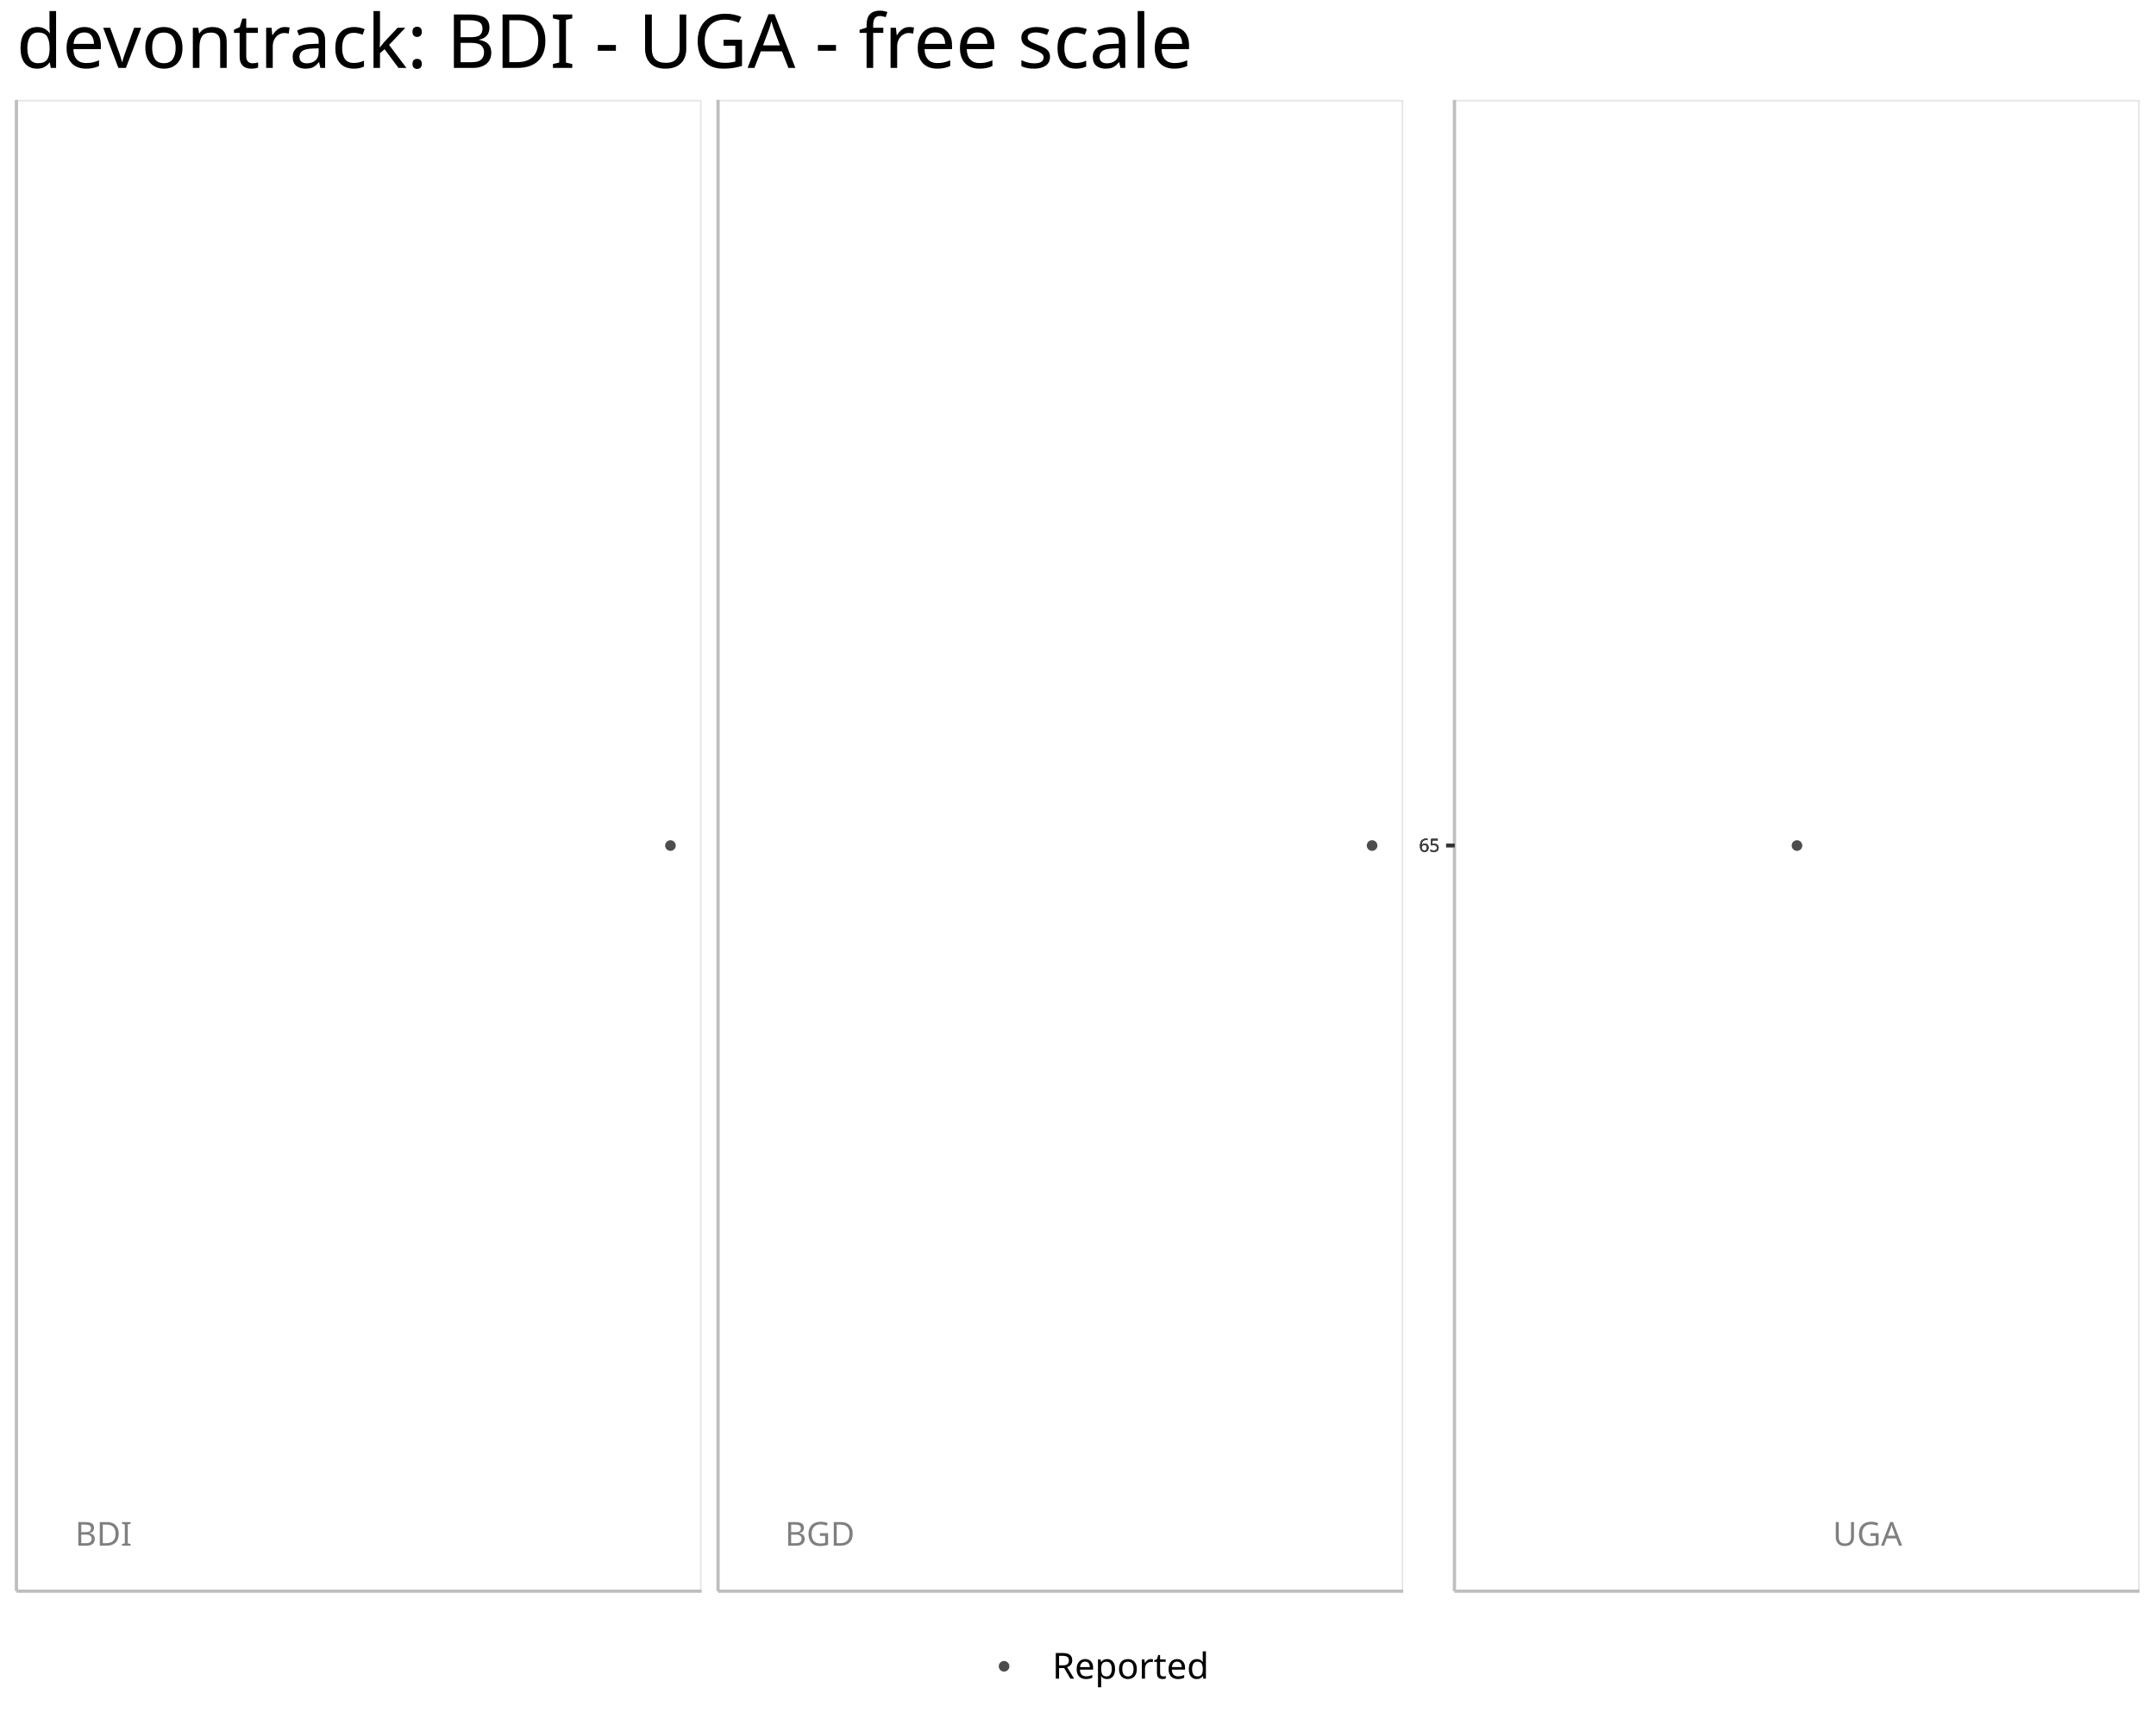
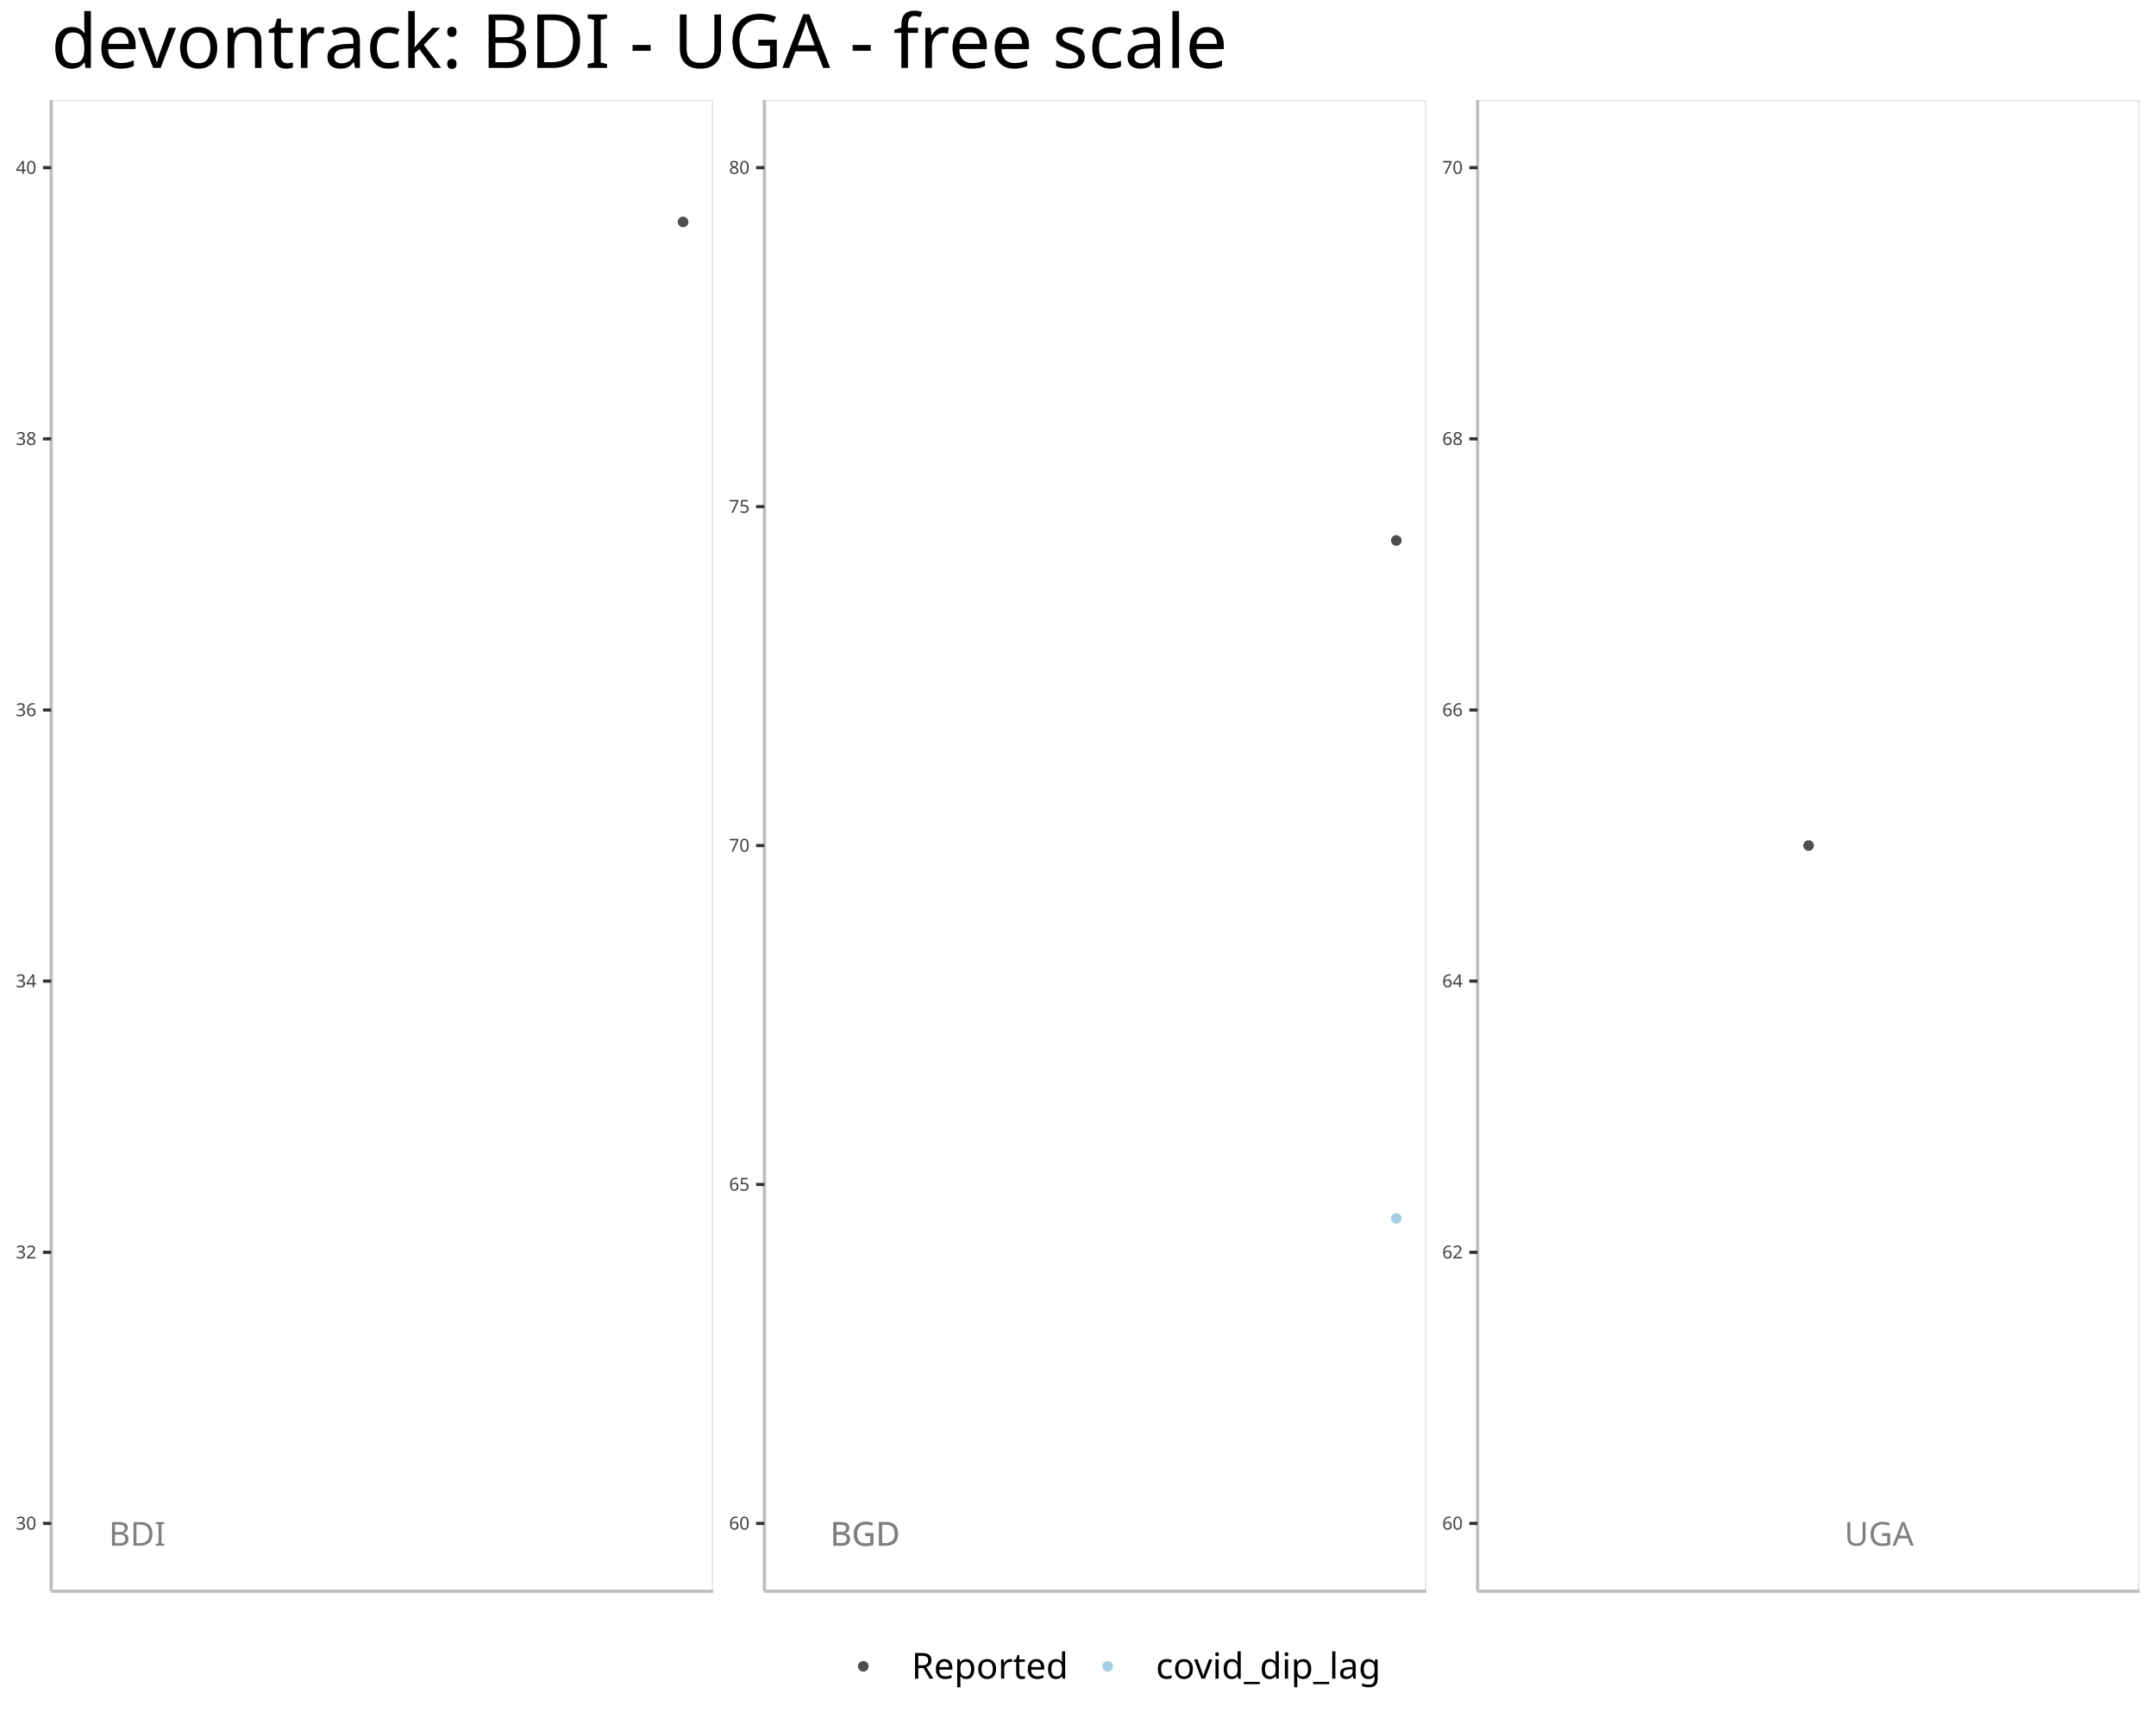
<svg xmlns="http://www.w3.org/2000/svg" class="svglite" data-engine-version="2.0" width="720.00pt" height="576.00pt" viewBox="0 0 720.00 576.00">
  <defs>
    <style type="text/css">
    .svglite line, .svglite polyline, .svglite polygon, .svglite path, .svglite rect, .svglite circle {
      fill: none;
      stroke: #000000;
      stroke-linecap: round;
      stroke-linejoin: round;
      stroke-miterlimit: 10.00;
    }
  </style>
  </defs>
  <rect width="100%" height="100%" style="stroke: none; fill: #FFFFFF;" />
  <defs>
    <clipPath id="cpMC4wMHw3MjAuMDB8MC4wMHw1NzYuMDA=">
      <rect x="0.00" y="0.00" width="720.00" height="576.00" />
    </clipPath>
  </defs>
  <g clip-path="url(#cpMC4wMHw3MjAuMDB8MC4wMHw1NzYuMDA=)">
-     <rect x="0.00" y="0.00" width="720.00" height="576.00" style="stroke-width: 1.07; stroke: #FFFFFF; fill: #FFFFFF;" />
+     <rect x="0" y="0.00" width="720.00" height="576.00" style="stroke-width: 1.07; stroke: #FFFFFF; fill: #FFFFFF;" />
  </g>
  <defs>
-     <clipPath id="cpNS40OHwyMzQuMzB8MzMuMzV8NTMxLjMy">
-       <rect x="5.48" y="33.35" width="228.83" height="497.97" />
+     <clipPath id="cpMTcuMDl8MjM4LjE3fDMzLjM1fDUzMS4zMg==">
+       <rect x="17.09" y="33.35" width="221.09" height="497.97" />
    </clipPath>
  </defs>
-   <g clip-path="url(#cpNS40OHwyMzQuMzB8MzMuMzV8NTMxLjMy)">
-     <rect x="5.48" y="33.35" width="228.83" height="497.97" style="stroke-width: 1.07; stroke: none; fill: #FFFFFF;" />
-     <circle cx="223.90" cy="282.34" r="1.42" style="stroke-width: 0.71; stroke: #4D4D4D; fill: #4D4D4D;" />
-     <text x="25.08" y="516.13" style="font-size: 11.04px; fill: #7F7F7F; font-family: sans;" textLength="18.41px" lengthAdjust="spacingAndGlyphs">BDI</text>
-     <rect x="5.48" y="33.35" width="228.83" height="497.97" style="stroke-width: 1.07; stroke: #E5E5E5;" />
+   <g clip-path="url(#cpMTcuMDl8MjM4LjE3fDMzLjM1fDUzMS4zMg==)">
+     <rect x="17.09" y="33.35" width="221.09" height="497.97" style="stroke-width: 1.07; stroke: none; fill: #FFFFFF;" />
+     <circle cx="228.12" cy="74.10" r="1.42" style="stroke-width: 0.71; stroke: #4D4D4D; fill: #4D4D4D;" />
+     <text x="36.34" y="516.13" style="font-size: 11.04px; fill: #7F7F7F; font-family: sans;" textLength="18.41px" lengthAdjust="spacingAndGlyphs">BDI</text>
+     <rect x="17.09" y="33.35" width="221.09" height="497.97" style="stroke-width: 1.07; stroke: #E5E5E5;" />
  </g>
  <g clip-path="url(#cpMC4wMHw3MjAuMDB8MC4wMHw1NzYuMDA=)">
</g>
  <defs>
-     <clipPath id="cpMjM5Ljc4fDQ2OC42MXwzMy4zNXw1MzEuMzI=">
-       <rect x="239.78" y="33.35" width="228.83" height="497.97" />
+     <clipPath id="cpMjU1LjI2fDQ3Ni4zNXwzMy4zNXw1MzEuMzI=">
+       <rect x="255.26" y="33.35" width="221.09" height="497.97" />
    </clipPath>
  </defs>
-   <g clip-path="url(#cpMjM5Ljc4fDQ2OC42MXwzMy4zNXw1MzEuMzI=)">
-     <rect x="239.78" y="33.35" width="228.83" height="497.97" style="stroke-width: 1.07; stroke: none; fill: #FFFFFF;" />
-     <circle cx="458.21" cy="282.34" r="1.42" style="stroke-width: 0.71; stroke: #4D4D4D; fill: #4D4D4D;" />
-     <text x="262.15" y="516.13" style="font-size: 11.04px; fill: #7F7F7F; font-family: sans;" textLength="23.93px" lengthAdjust="spacingAndGlyphs">BGD</text>
-     <rect x="239.78" y="33.35" width="228.83" height="497.97" style="stroke-width: 1.07; stroke: #E5E5E5;" />
+   <g clip-path="url(#cpMjU1LjI2fDQ3Ni4zNXwzMy4zNXw1MzEuMzI=)">
+     <rect x="255.26" y="33.35" width="221.09" height="497.97" style="stroke-width: 1.07; stroke: none; fill: #FFFFFF;" />
+     <circle cx="466.30" cy="180.48" r="1.42" style="stroke-width: 0.71; stroke: #4D4D4D; fill: #4D4D4D;" />
+     <circle cx="466.30" cy="406.83" r="1.42" style="stroke-width: 0.71; stroke: #A6CEE3; fill: #A6CEE3;" />
+     <text x="277.27" y="516.13" style="font-size: 11.04px; fill: #7F7F7F; font-family: sans;" textLength="23.93px" lengthAdjust="spacingAndGlyphs">BGD</text>
+     <text x="277.27" y="516.13" style="font-size: 11.04px; fill: #7F7F7F; font-family: sans;" textLength="23.93px" lengthAdjust="spacingAndGlyphs">BGD</text>
+     <rect x="255.26" y="33.35" width="221.09" height="497.97" style="stroke-width: 1.07; stroke: #E5E5E5;" />
  </g>
  <g clip-path="url(#cpMC4wMHw3MjAuMDB8MC4wMHw1NzYuMDA=)">
</g>
  <defs>
-     <clipPath id="cpNDg1LjcwfDcxNC41MnwzMy4zNXw1MzEuMzI=">
-       <rect x="485.70" y="33.35" width="228.83" height="497.97" />
+     <clipPath id="cpNDkzLjQzfDcxNC41MnwzMy4zNXw1MzEuMzI=">
+       <rect x="493.43" y="33.35" width="221.09" height="497.97" />
    </clipPath>
  </defs>
-   <g clip-path="url(#cpNDg1LjcwfDcxNC41MnwzMy4zNXw1MzEuMzI=)">
-     <rect x="485.70" y="33.35" width="228.83" height="497.97" style="stroke-width: 1.07; stroke: none; fill: #FFFFFF;" />
-     <circle cx="600.11" cy="282.34" r="1.42" style="stroke-width: 0.71; stroke: #4D4D4D; fill: #4D4D4D;" />
-     <text x="612.07" y="516.13" style="font-size: 11.04px; fill: #7F7F7F; font-family: sans;" textLength="23.93px" lengthAdjust="spacingAndGlyphs">UGA</text>
-     <rect x="485.70" y="33.35" width="228.83" height="497.97" style="stroke-width: 1.07; stroke: #E5E5E5;" />
+   <g clip-path="url(#cpNDkzLjQzfDcxNC41MnwzMy4zNXw1MzEuMzI=)">
+     <rect x="493.43" y="33.35" width="221.09" height="497.97" style="stroke-width: 1.07; stroke: none; fill: #FFFFFF;" />
+     <circle cx="603.98" cy="282.34" r="1.42" style="stroke-width: 0.71; stroke: #4D4D4D; fill: #4D4D4D;" />
+     <text x="615.94" y="516.13" style="font-size: 11.04px; fill: #7F7F7F; font-family: sans;" textLength="23.93px" lengthAdjust="spacingAndGlyphs">UGA</text>
+     <rect x="493.43" y="33.35" width="221.09" height="497.97" style="stroke-width: 1.07; stroke: #E5E5E5;" />
  </g>
  <g clip-path="url(#cpMC4wMHw3MjAuMDB8MC4wMHw1NzYuMDA=)">
</g>
  <defs>
-     <clipPath id="cpNS40OHwyMzQuMzB8MzMuMzV8MzMuMzU=">
-       <rect x="5.48" y="33.35" width="228.83" height="0.00" />
+     <clipPath id="cpMTcuMDl8MjM4LjE3fDMzLjM1fDMzLjM1">
+       <rect x="17.09" y="33.35" width="221.09" height="0.00" />
    </clipPath>
  </defs>
-   <g clip-path="url(#cpNS40OHwyMzQuMzB8MzMuMzV8MzMuMzU=)">
+   <g clip-path="url(#cpMTcuMDl8MjM4LjE3fDMzLjM1fDMzLjM1)">
</g>
  <g clip-path="url(#cpMC4wMHw3MjAuMDB8MC4wMHw1NzYuMDA=)">
</g>
  <defs>
-     <clipPath id="cpMjM5Ljc4fDQ2OC42MXwzMy4zNXwzMy4zNQ==">
-       <rect x="239.78" y="33.35" width="228.83" height="0.00" />
+     <clipPath id="cpMjU1LjI2fDQ3Ni4zNXwzMy4zNXwzMy4zNQ==">
+       <rect x="255.26" y="33.35" width="221.09" height="0.00" />
    </clipPath>
  </defs>
-   <g clip-path="url(#cpMjM5Ljc4fDQ2OC42MXwzMy4zNXwzMy4zNQ==)">
+   <g clip-path="url(#cpMjU1LjI2fDQ3Ni4zNXwzMy4zNXwzMy4zNQ==)">
</g>
  <g clip-path="url(#cpMC4wMHw3MjAuMDB8MC4wMHw1NzYuMDA=)">
</g>
  <defs>
-     <clipPath id="cpNDg1LjcwfDcxNC41MnwzMy4zNXwzMy4zNQ==">
-       <rect x="485.70" y="33.35" width="228.83" height="0.00" />
+     <clipPath id="cpNDkzLjQzfDcxNC41MnwzMy4zNXwzMy4zNQ==">
+       <rect x="493.43" y="33.35" width="221.09" height="0.00" />
    </clipPath>
  </defs>
-   <g clip-path="url(#cpNDg1LjcwfDcxNC41MnwzMy4zNXwzMy4zNQ==)">
+   <g clip-path="url(#cpNDkzLjQzfDcxNC41MnwzMy4zNXwzMy4zNQ==)">
</g>
  <g clip-path="url(#cpMC4wMHw3MjAuMDB8MC4wMHw1NzYuMDA=)">
-     <polyline points="5.48,531.32 234.30,531.32 " style="stroke-width: 1.07; stroke: #BEBEBE; stroke-linecap: butt;" />
-     <polyline points="239.78,531.32 468.61,531.32 " style="stroke-width: 1.07; stroke: #BEBEBE; stroke-linecap: butt;" />
-     <polyline points="485.70,531.32 714.52,531.32 " style="stroke-width: 1.07; stroke: #BEBEBE; stroke-linecap: butt;" />
-     <polyline points="485.70,531.32 485.70,33.35 " style="stroke-width: 1.07; stroke: #BEBEBE; stroke-linecap: butt;" />
-     <text x="480.76" y="284.40" text-anchor="end" style="font-size: 6.00px; fill: #404040; font-family: sans;" textLength="6.67px" lengthAdjust="spacingAndGlyphs">65</text>
-     <text x="480.76" y="284.40" text-anchor="end" style="font-size: 6.00px; fill: #404040; font-family: sans;" textLength="6.67px" lengthAdjust="spacingAndGlyphs">65</text>
-     <text x="480.76" y="284.40" text-anchor="end" style="font-size: 6.00px; fill: #404040; font-family: sans;" textLength="6.67px" lengthAdjust="spacingAndGlyphs">65</text>
-     <text x="480.76" y="284.40" text-anchor="end" style="font-size: 6.00px; fill: #404040; font-family: sans;" textLength="6.67px" lengthAdjust="spacingAndGlyphs">65</text>
-     <polyline points="482.96,282.34 485.70,282.34 " style="stroke-width: 1.07; stroke: #333333; stroke-linecap: butt;" />
-     <polyline points="482.96,282.34 485.70,282.34 " style="stroke-width: 1.07; stroke: #333333; stroke-linecap: butt;" />
-     <polyline points="482.96,282.34 485.70,282.34 " style="stroke-width: 1.07; stroke: #333333; stroke-linecap: butt;" />
-     <polyline points="482.96,282.34 485.70,282.34 " style="stroke-width: 1.07; stroke: #333333; stroke-linecap: butt;" />
-     <polyline points="239.78,531.32 239.78,33.35 " style="stroke-width: 1.07; stroke: #BEBEBE; stroke-linecap: butt;" />
-     <polyline points="5.48,531.32 5.48,33.35 " style="stroke-width: 1.07; stroke: #BEBEBE; stroke-linecap: butt;" />
-     <circle cx="335.31" cy="556.40" r="1.42" style="stroke-width: 0.71; stroke: #4D4D4D; fill: #4D4D4D;" />
-     <text x="351.43" y="560.53" style="font-size: 12.00px; font-family: sans;" textLength="49.37px" lengthAdjust="spacingAndGlyphs">Reported</text>
-     <text x="5.48" y="22.68" style="font-size: 25.00px; font-family: sans;" textLength="384.93px" lengthAdjust="spacingAndGlyphs">devontrack: BDI - UGA - free scale</text>
+     <polyline points="17.09,531.32 238.17,531.32 " style="stroke-width: 1.07; stroke: #BEBEBE; stroke-linecap: butt;" />
+     <polyline points="255.26,531.32 476.35,531.32 " style="stroke-width: 1.07; stroke: #BEBEBE; stroke-linecap: butt;" />
+     <polyline points="493.43,531.32 714.52,531.32 " style="stroke-width: 1.07; stroke: #BEBEBE; stroke-linecap: butt;" />
+     <polyline points="493.43,531.32 493.43,33.35 " style="stroke-width: 1.07; stroke: #BEBEBE; stroke-linecap: butt;" />
+     <text x="488.50" y="510.75" text-anchor="end" style="font-size: 6.00px; fill: #404040; font-family: sans;" textLength="6.67px" lengthAdjust="spacingAndGlyphs">60</text>
+     <text x="488.50" y="420.21" text-anchor="end" style="font-size: 6.00px; fill: #404040; font-family: sans;" textLength="6.67px" lengthAdjust="spacingAndGlyphs">62</text>
+     <text x="488.50" y="329.67" text-anchor="end" style="font-size: 6.00px; fill: #404040; font-family: sans;" textLength="6.67px" lengthAdjust="spacingAndGlyphs">64</text>
+     <text x="488.50" y="239.13" text-anchor="end" style="font-size: 6.00px; fill: #404040; font-family: sans;" textLength="6.67px" lengthAdjust="spacingAndGlyphs">66</text>
+     <text x="488.50" y="148.59" text-anchor="end" style="font-size: 6.00px; fill: #404040; font-family: sans;" textLength="6.67px" lengthAdjust="spacingAndGlyphs">68</text>
+     <text x="488.50" y="58.05" text-anchor="end" style="font-size: 6.00px; fill: #404040; font-family: sans;" textLength="6.67px" lengthAdjust="spacingAndGlyphs">70</text>
+     <polyline points="490.69,508.69 493.43,508.69 " style="stroke-width: 1.07; stroke: #333333; stroke-linecap: butt;" />
+     <polyline points="490.69,418.15 493.43,418.15 " style="stroke-width: 1.07; stroke: #333333; stroke-linecap: butt;" />
+     <polyline points="490.69,327.61 493.43,327.61 " style="stroke-width: 1.07; stroke: #333333; stroke-linecap: butt;" />
+     <polyline points="490.69,237.07 493.43,237.07 " style="stroke-width: 1.07; stroke: #333333; stroke-linecap: butt;" />
+     <polyline points="490.69,146.53 493.43,146.53 " style="stroke-width: 1.07; stroke: #333333; stroke-linecap: butt;" />
+     <polyline points="490.69,55.99 493.43,55.99 " style="stroke-width: 1.07; stroke: #333333; stroke-linecap: butt;" />
+     <polyline points="255.26,531.32 255.26,33.35 " style="stroke-width: 1.07; stroke: #BEBEBE; stroke-linecap: butt;" />
+     <text x="250.33" y="510.75" text-anchor="end" style="font-size: 6.00px; fill: #404040; font-family: sans;" textLength="6.67px" lengthAdjust="spacingAndGlyphs">60</text>
+     <text x="250.33" y="397.58" text-anchor="end" style="font-size: 6.00px; fill: #404040; font-family: sans;" textLength="6.67px" lengthAdjust="spacingAndGlyphs">65</text>
+     <text x="250.33" y="284.40" text-anchor="end" style="font-size: 6.00px; fill: #404040; font-family: sans;" textLength="6.67px" lengthAdjust="spacingAndGlyphs">70</text>
+     <text x="250.33" y="171.23" text-anchor="end" style="font-size: 6.00px; fill: #404040; font-family: sans;" textLength="6.67px" lengthAdjust="spacingAndGlyphs">75</text>
+     <text x="250.33" y="58.05" text-anchor="end" style="font-size: 6.00px; fill: #404040; font-family: sans;" textLength="6.67px" lengthAdjust="spacingAndGlyphs">80</text>
+     <polyline points="252.52,508.69 255.26,508.69 " style="stroke-width: 1.07; stroke: #333333; stroke-linecap: butt;" />
+     <polyline points="252.52,395.51 255.26,395.51 " style="stroke-width: 1.07; stroke: #333333; stroke-linecap: butt;" />
+     <polyline points="252.52,282.34 255.26,282.34 " style="stroke-width: 1.07; stroke: #333333; stroke-linecap: butt;" />
+     <polyline points="252.52,169.16 255.26,169.16 " style="stroke-width: 1.07; stroke: #333333; stroke-linecap: butt;" />
+     <polyline points="252.52,55.99 255.26,55.99 " style="stroke-width: 1.07; stroke: #333333; stroke-linecap: butt;" />
+     <polyline points="17.09,531.32 17.09,33.35 " style="stroke-width: 1.07; stroke: #BEBEBE; stroke-linecap: butt;" />
+     <text x="12.15" y="510.75" text-anchor="end" style="font-size: 6.00px; fill: #404040; font-family: sans;" textLength="6.67px" lengthAdjust="spacingAndGlyphs">30</text>
+     <text x="12.15" y="420.21" text-anchor="end" style="font-size: 6.00px; fill: #404040; font-family: sans;" textLength="6.67px" lengthAdjust="spacingAndGlyphs">32</text>
+     <text x="12.15" y="329.67" text-anchor="end" style="font-size: 6.00px; fill: #404040; font-family: sans;" textLength="6.67px" lengthAdjust="spacingAndGlyphs">34</text>
+     <text x="12.15" y="239.13" text-anchor="end" style="font-size: 6.00px; fill: #404040; font-family: sans;" textLength="6.67px" lengthAdjust="spacingAndGlyphs">36</text>
+     <text x="12.15" y="148.59" text-anchor="end" style="font-size: 6.00px; fill: #404040; font-family: sans;" textLength="6.67px" lengthAdjust="spacingAndGlyphs">38</text>
+     <text x="12.15" y="58.05" text-anchor="end" style="font-size: 6.00px; fill: #404040; font-family: sans;" textLength="6.67px" lengthAdjust="spacingAndGlyphs">40</text>
+     <polyline points="14.35,508.69 17.09,508.69 " style="stroke-width: 1.07; stroke: #333333; stroke-linecap: butt;" />
+     <polyline points="14.35,418.15 17.09,418.15 " style="stroke-width: 1.07; stroke: #333333; stroke-linecap: butt;" />
+     <polyline points="14.35,327.61 17.09,327.61 " style="stroke-width: 1.07; stroke: #333333; stroke-linecap: butt;" />
+     <polyline points="14.35,237.07 17.09,237.07 " style="stroke-width: 1.07; stroke: #333333; stroke-linecap: butt;" />
+     <polyline points="14.35,146.53 17.09,146.53 " style="stroke-width: 1.07; stroke: #333333; stroke-linecap: butt;" />
+     <polyline points="14.35,55.99 17.09,55.99 " style="stroke-width: 1.07; stroke: #333333; stroke-linecap: butt;" />
+     <circle cx="288.31" cy="556.40" r="1.42" style="stroke-width: 0.71; stroke: #4D4D4D; fill: #4D4D4D;" />
+     <circle cx="369.90" cy="556.40" r="1.42" style="stroke-width: 0.71; stroke: #A6CEE3; fill: #A6CEE3;" />
+     <text x="304.42" y="560.53" style="font-size: 12.00px; font-family: sans;" textLength="49.37px" lengthAdjust="spacingAndGlyphs">Reported</text>
+     <text x="386.01" y="560.53" style="font-size: 12.00px; font-family: sans;" textLength="73.40px" lengthAdjust="spacingAndGlyphs">covid_dip_lag</text>
+     <text x="17.09" y="22.68" style="font-size: 25.00px; font-family: sans;" textLength="384.93px" lengthAdjust="spacingAndGlyphs">devontrack: BDI - UGA - free scale</text>
  </g>
</svg>
